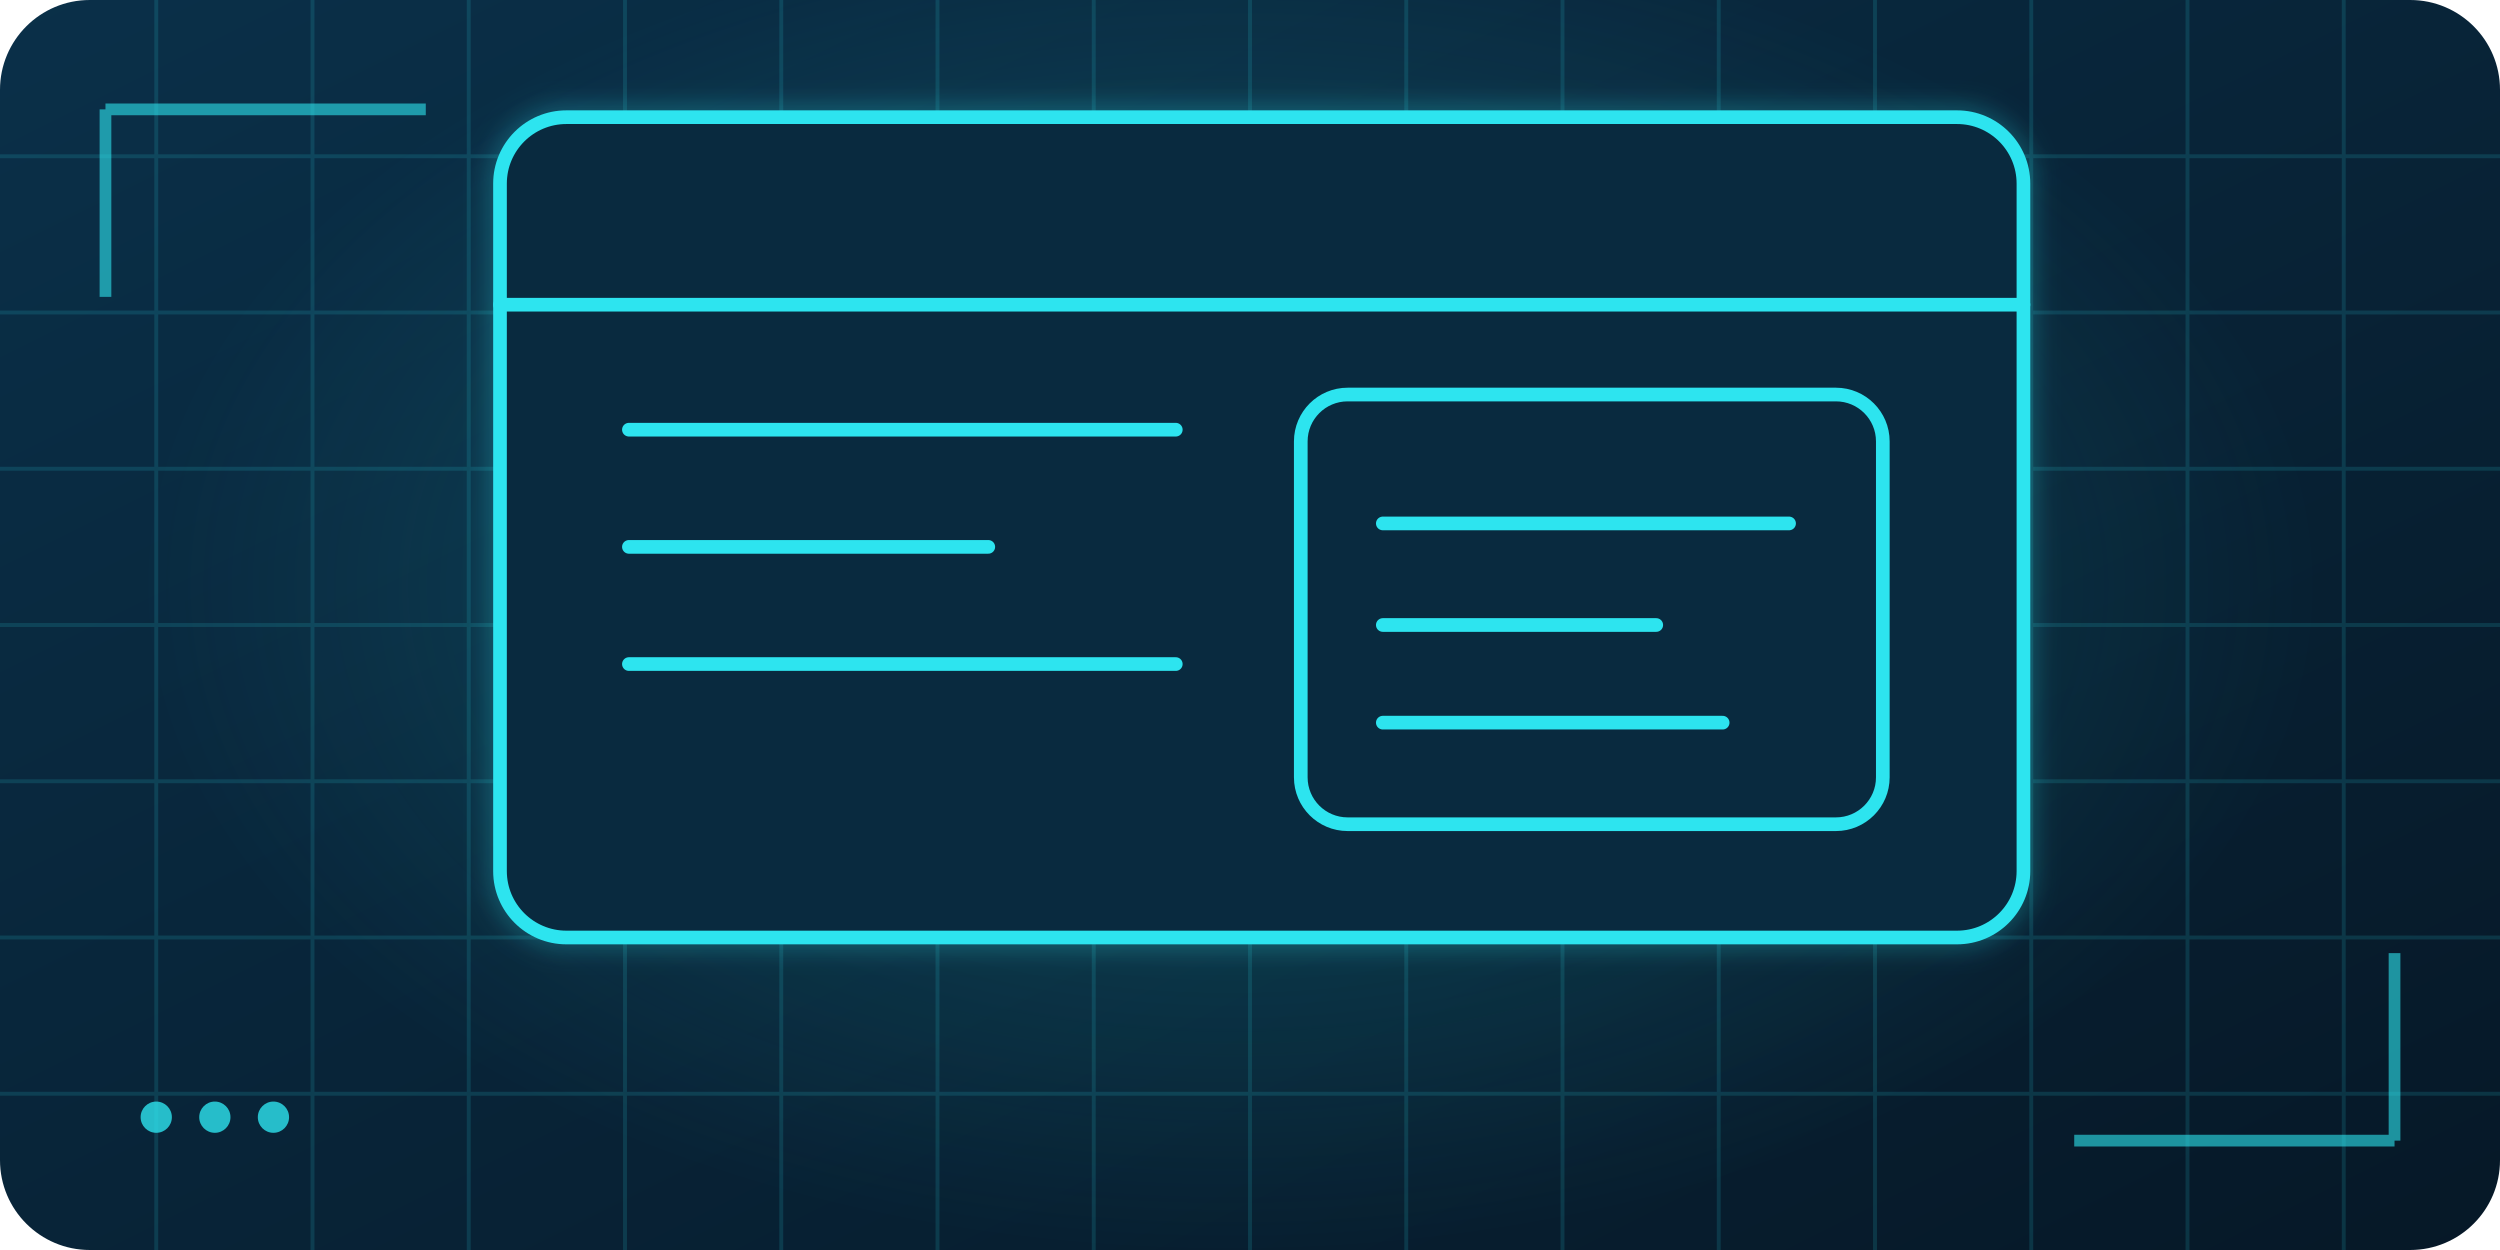
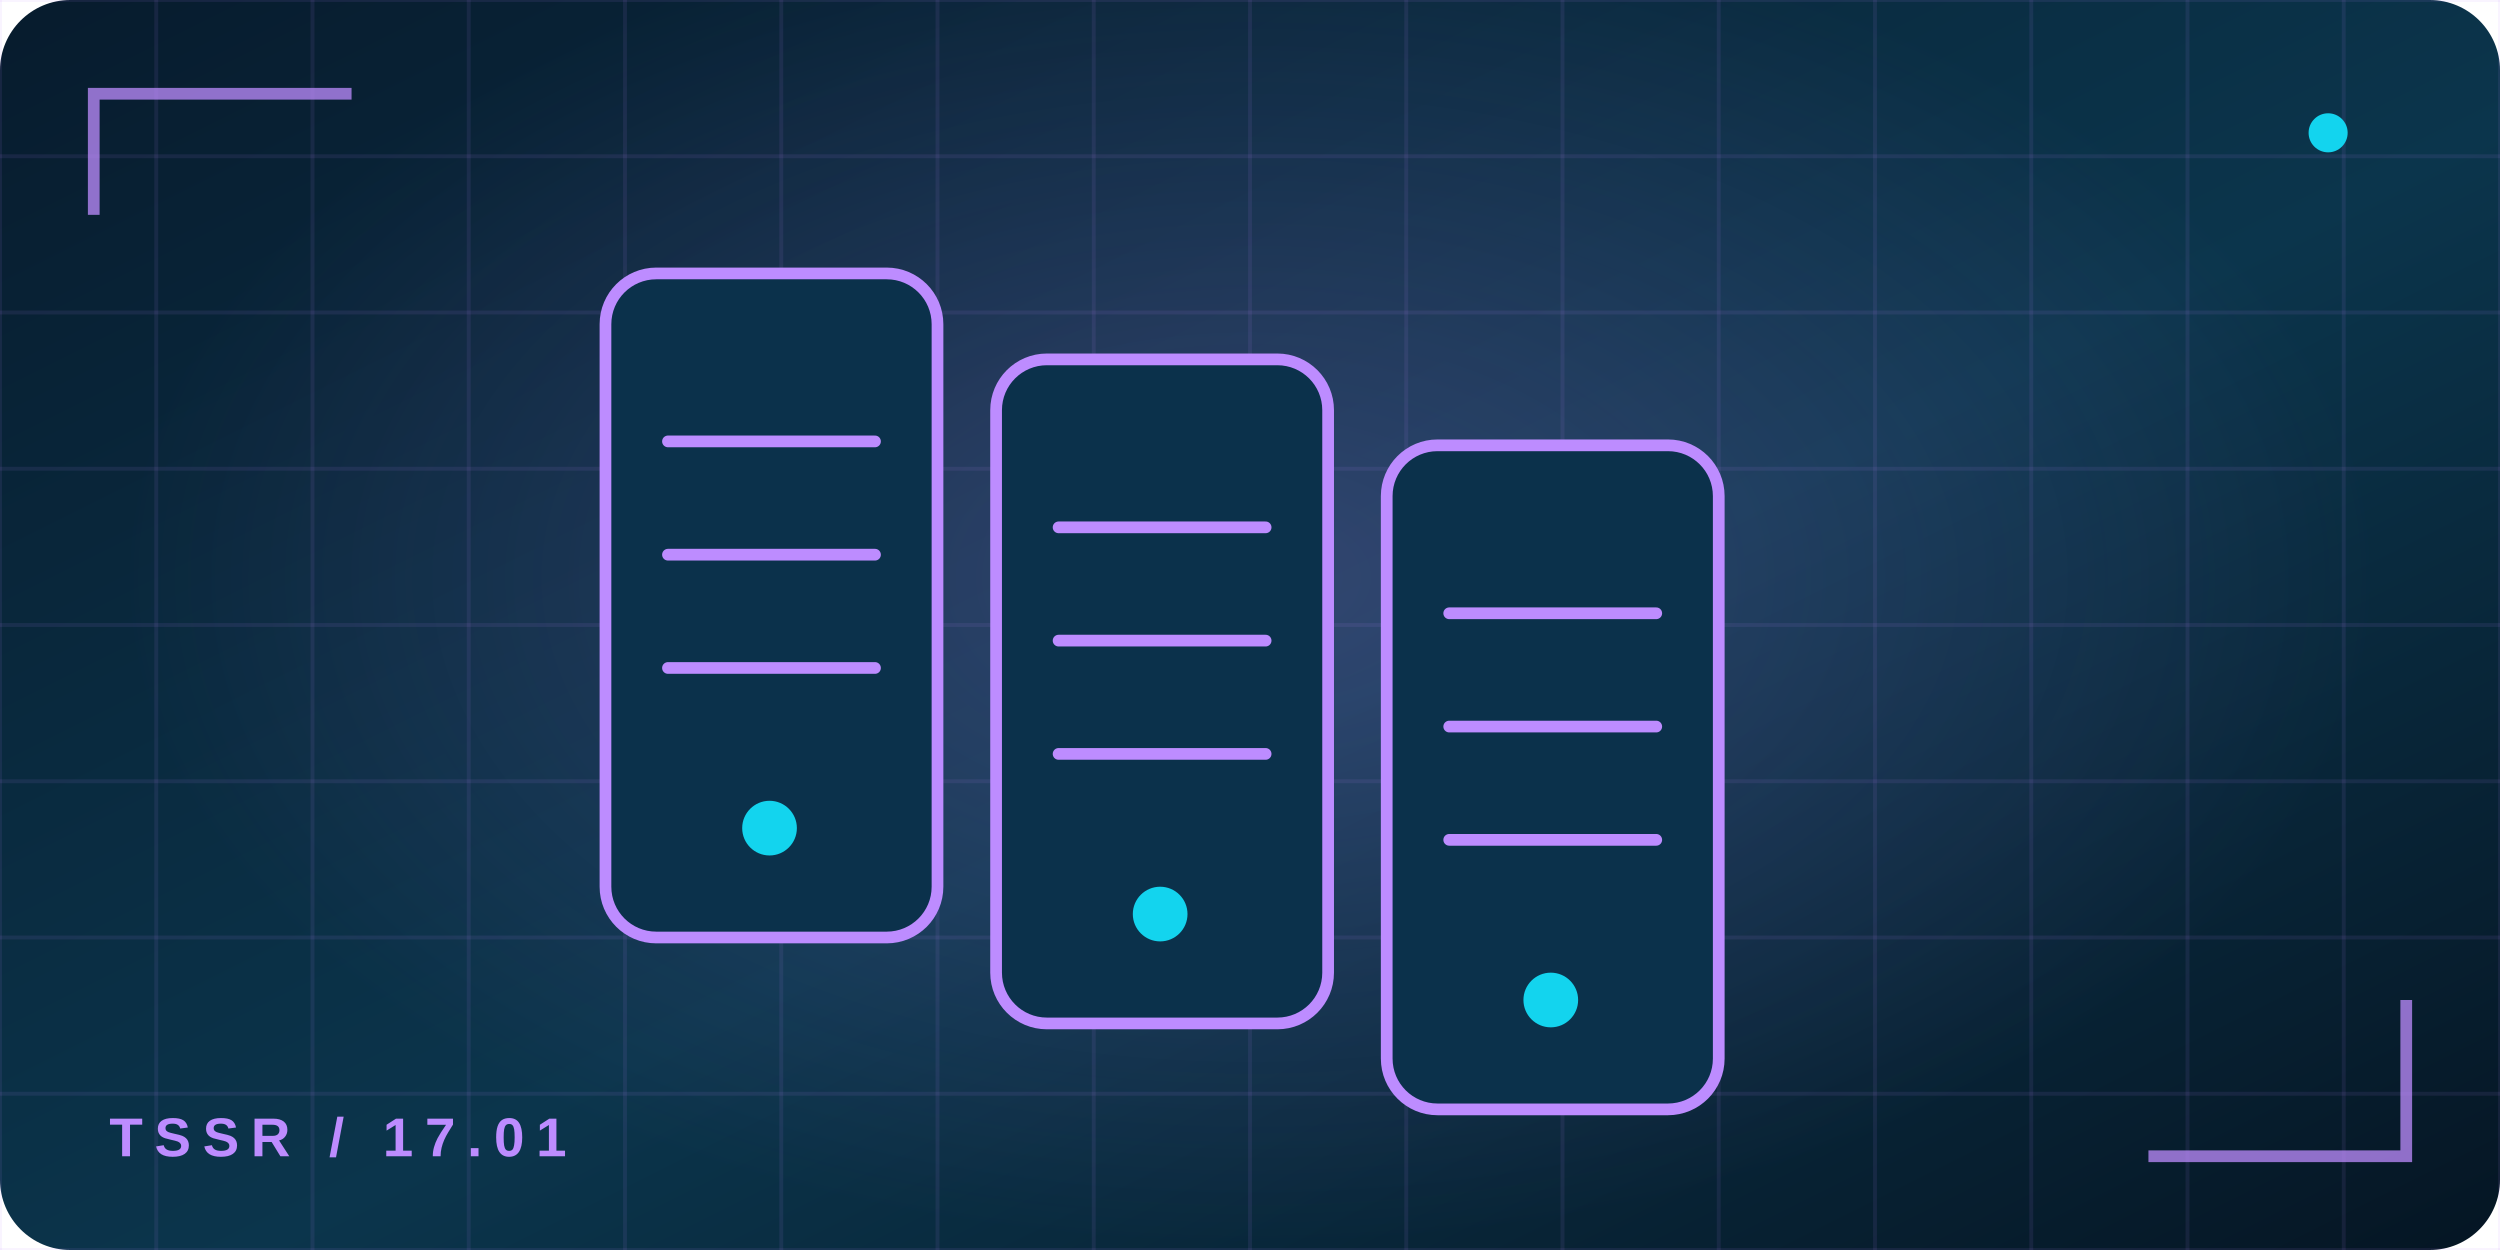
<svg xmlns="http://www.w3.org/2000/svg" viewBox="0 0 640 320" role="img" aria-label="L’algorithmique">
  <defs>
-     <linearGradient id="bg" x2="1" y2="1">
-       <stop stop-color="#0a3049" />
-       <stop offset="1" stop-color="#061827" />
+     <linearGradient id="b" x2="1" y2="1">
+       <stop stop-color="#071b2d" />
+       <stop offset=".55" stop-color="#0b354c" />
+       <stop offset="1" stop-color="#051523" />
    </linearGradient>
-     <radialGradient id="halo">
-       <stop stop-color="#2de4ef" stop-opacity=".23" />
-       <stop offset="1" stop-color="#2de4ef" stop-opacity="0" />
+     <radialGradient id="g">
+       <stop stop-color="#bd8cff" stop-opacity=".22" />
+       <stop offset="1" stop-color="#bd8cff" stop-opacity="0" />
    </radialGradient>
-     <filter id="glow">
-       <feGaussianBlur stdDeviation="3" />
-     </filter>
  </defs>
-   <rect width="640" height="320" rx="23" fill="url(#bg)" />
-   <ellipse cx="315" cy="150" rx="280" ry="170" fill="url(#halo)" />
-   <g opacity=".14" stroke="#2de4ef" stroke-width="1">
+   <rect width="640" height="320" rx="18" fill="url(#b)" />
+   <ellipse cx="320" cy="148" rx="290" ry="170" fill="url(#g)" />
+   <g stroke="#bd8cff" stroke-opacity=".09" stroke-width="1">
+     <path d="M0 0V320" />
    <path d="M40 0V320" />
    <path d="M80 0V320" />
    <path d="M120 0V320" />
    <path d="M160 0V320" />
    <path d="M200 0V320" />
    <path d="M240 0V320" />
    <path d="M280 0V320" />
    <path d="M320 0V320" />
    <path d="M360 0V320" />
    <path d="M400 0V320" />
    <path d="M440 0V320" />
    <path d="M480 0V320" />
    <path d="M520 0V320" />
    <path d="M560 0V320" />
    <path d="M600 0V320" />
+     <path d="M640 0V320" />
+     <path d="M0 0H640" />
    <path d="M0 40H640" />
    <path d="M0 80H640" />
    <path d="M0 120H640" />
    <path d="M0 160H640" />
    <path d="M0 200H640" />
    <path d="M0 240H640" />
    <path d="M0 280H640" />
+     <path d="M0 320H640" />
  </g>
-   <g transform="translate(0,-5)" fill="none" stroke="#2de4ef" stroke-width="6" stroke-linecap="round" stroke-linejoin="round" opacity=".26" filter="url(#glow)">
-     <rect x="128" y="35" width="390" height="210" rx="17" />
-     <path d="M128 83h390M161 115h140M161 145h92M161 175h140" />
-     <rect x="333" y="106" width="149" height="110" rx="12" />
-     <path d="M354 139h104M354 165h70M354 190h87" />
+   <g opacity=".75">
+     <path d="M24 55V24H90M550 296h66v-40" stroke="#bd8cff" stroke-width="3" fill="none" />
  </g>
-   <g transform="translate(0,-5)" fill="#092a3f" stroke="#2de4ef" stroke-width="3.5" stroke-linecap="round" stroke-linejoin="round">
-     <rect x="128" y="35" width="390" height="210" rx="17" />
-     <path d="M128 83h390M161 115h140M161 145h92M161 175h140" />
-     <rect x="333" y="106" width="149" height="110" rx="12" />
-     <path d="M354 139h104M354 165h70M354 190h87" />
+   <g stroke="#bd8cff" stroke-width="3" fill="none" stroke-linejoin="round" stroke-linecap="round">
+     <rect x="155" y="70" width="85" height="170" rx="13" fill="#0b314b" />
+     <path d="M171 113h53m-53 29h53m-53 29h53" />
+     <circle cx="197" cy="212" r="7" fill="#13d4ee" stroke="none" />
+     <rect x="255" y="92" width="85" height="170" rx="13" fill="#0b314b" />
+     <path d="M271 135h53m-53 29h53m-53 29h53" />
+     <circle cx="297" cy="234" r="7" fill="#13d4ee" stroke="none" />
+     <rect x="355" y="114" width="85" height="170" rx="13" fill="#0b314b" />
+     <path d="M371 157h53m-53 29h53m-53 29h53" />
+     <circle cx="397" cy="256" r="7" fill="#13d4ee" stroke="none" />
  </g>
-   <path d="M27 28h82M27 28v48M613 292h-82M613 292v-48" fill="none" stroke="#2de4ef" stroke-width="3" opacity=".6" />
-   <g fill="#2de4ef" opacity=".8">
-     <circle cx="40" cy="286" r="4" />
-     <circle cx="55" cy="286" r="4" />
-     <circle cx="70" cy="286" r="4" />
-   </g>
+   <text x="28" y="296" fill="#bd8cff" font-size="14" font-family="Arial,sans-serif" font-weight="bold" letter-spacing="3">TSSR / 17.01</text>
+   <circle cx="596" cy="34" r="5" fill="#13d4ee" />
</svg>
